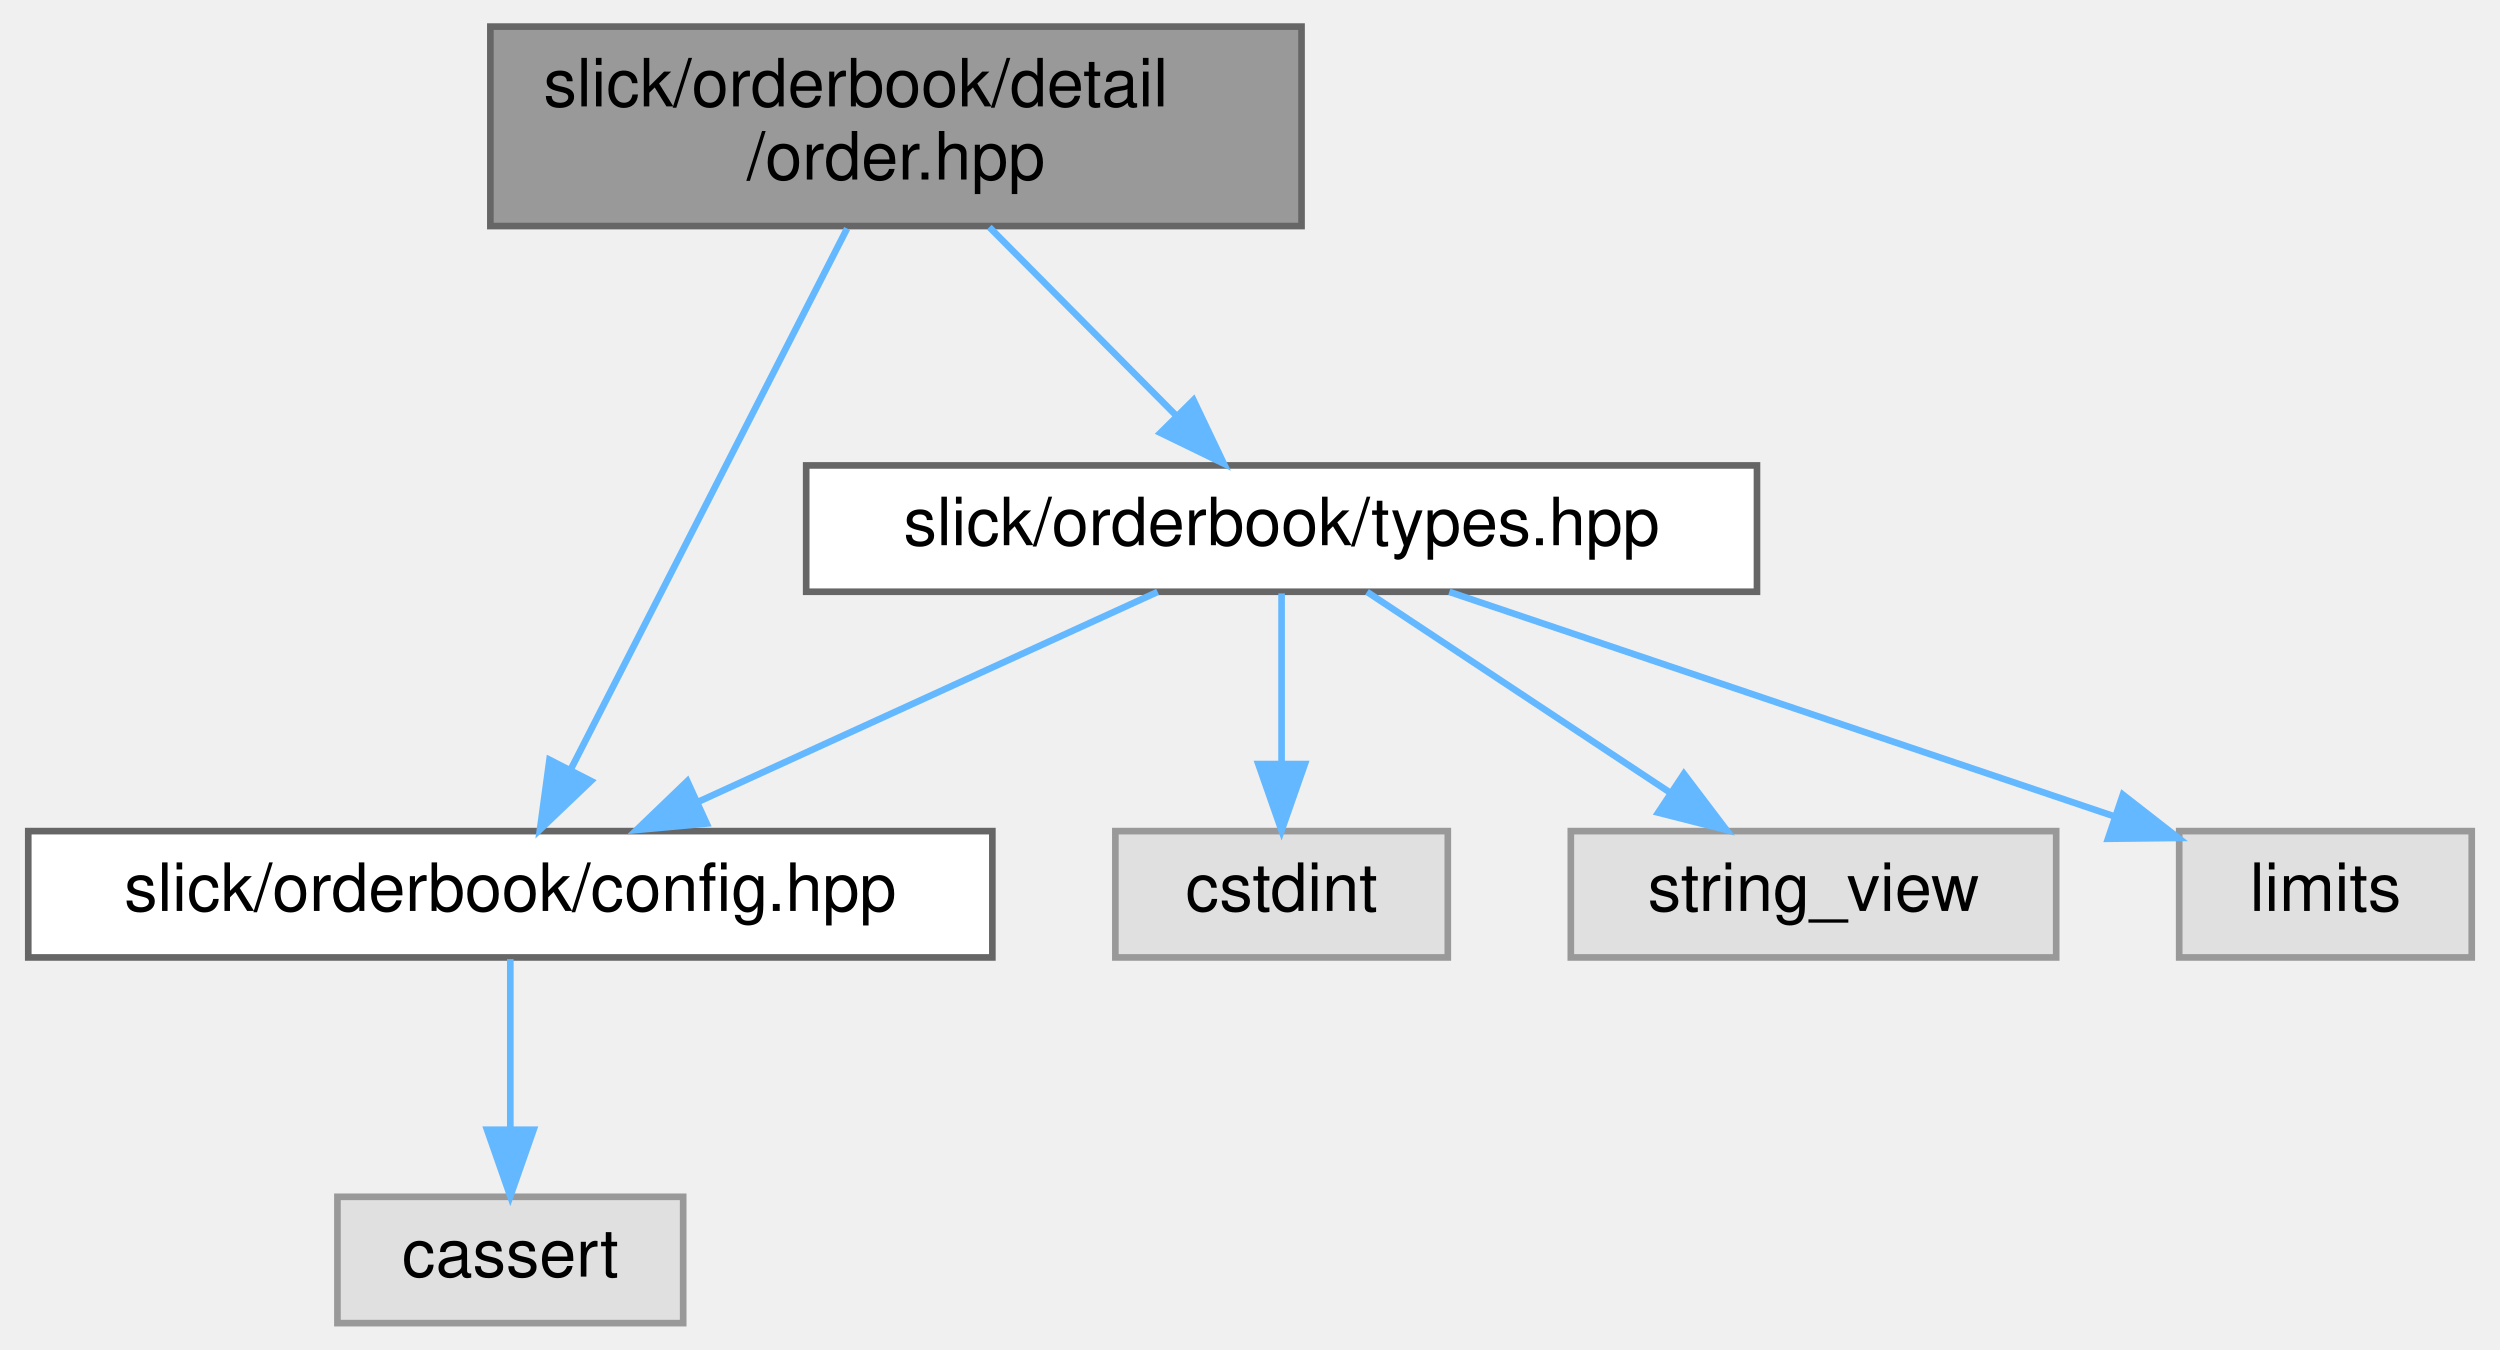
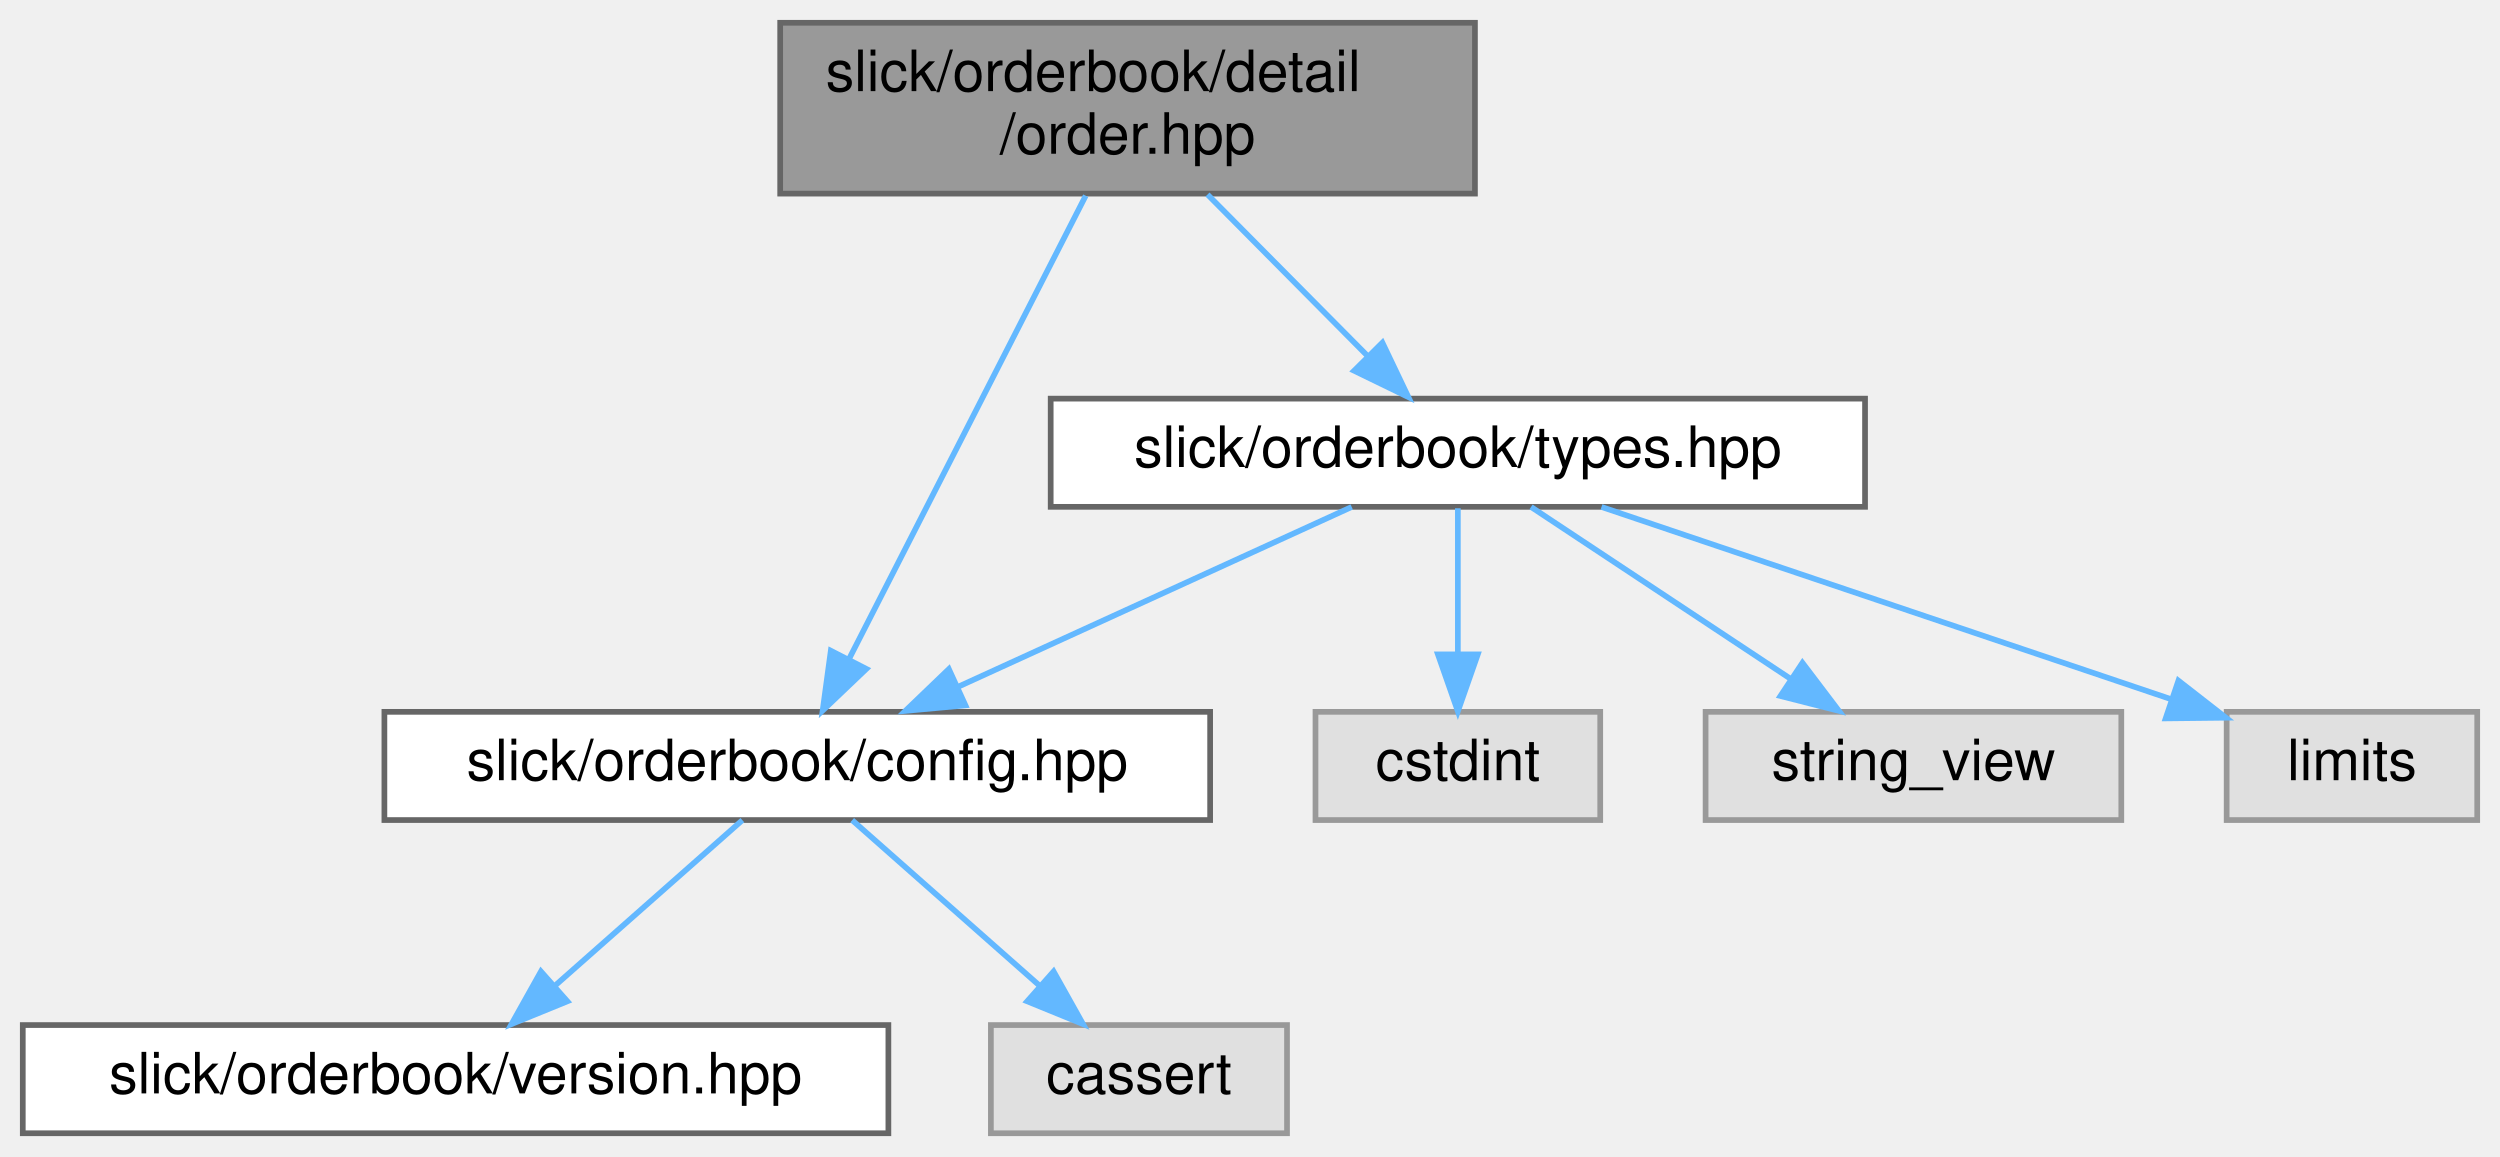
- <svg xmlns="http://www.w3.org/2000/svg" xmlns:xlink="http://www.w3.org/1999/xlink" width="376pt" height="203pt" viewBox="0.00 0.00 375.50 203.00">
+ <svg xmlns="http://www.w3.org/2000/svg" xmlns:xlink="http://www.w3.org/1999/xlink" width="439pt" height="203pt" viewBox="0.00 0.00 439.00 203.00">
  <g id="graph0" class="graph" transform="scale(1 1) rotate(0) translate(4 199)">
    <g id="Node000001" class="node">
      <g id="a_Node000001">
        <a xlink:title=" ">
-           <polygon fill="#999999" stroke="#666666" points="191.5,-195 69.5,-195 69.5,-165 191.5,-165 191.5,-195" />
-           <text text-anchor="start" x="77.5" y="-183" font-family="Helvetica,sans-Serif" font-size="10.00">slick/orderbook/detail</text>
-           <text text-anchor="middle" x="130.5" y="-172" font-family="Helvetica,sans-Serif" font-size="10.00">/order.hpp</text>
+           <polygon fill="#999999" stroke="#666666" points="255,-195 133,-195 133,-165 255,-165 255,-195" />
+           <text text-anchor="start" x="141" y="-183" font-family="Helvetica,sans-Serif" font-size="10.00">slick/orderbook/detail</text>
+           <text text-anchor="middle" x="194" y="-172" font-family="Helvetica,sans-Serif" font-size="10.00">/order.hpp</text>
        </a>
      </g>
    </g>
    <g id="Node000002" class="node">
      <g id="a_Node000002">
        <a xlink:href="config_8hpp.html" target="_top" xlink:title=" ">
-           <polygon fill="white" stroke="#666666" points="145,-74 0,-74 0,-55 145,-55 145,-74" />
-           <text text-anchor="middle" x="72.5" y="-62" font-family="Helvetica,sans-Serif" font-size="10.00">slick/orderbook/config.hpp</text>
+           <polygon fill="white" stroke="#666666" points="208.5,-74 63.5,-74 63.5,-55 208.5,-55 208.5,-74" />
+           <text text-anchor="middle" x="136" y="-62" font-family="Helvetica,sans-Serif" font-size="10.00">slick/orderbook/config.hpp</text>
        </a>
      </g>
    </g>
    <g id="edge1_Node000001_Node000002" class="edge">
      <g id="a_edge1_Node000001_Node000002">
        <a xlink:title=" ">
-           <path fill="none" stroke="#63b8ff" d="M123.15,-164.63C112.58,-143.93 93.08,-105.78 81.61,-83.32" />
-           <polygon fill="#63b8ff" stroke="#63b8ff" points="84.63,-81.54 76.96,-74.23 78.39,-84.73 84.63,-81.54" />
+           <path fill="none" stroke="#63b8ff" d="M186.65,-164.63C176.08,-143.93 156.58,-105.78 145.11,-83.32" />
+           <polygon fill="#63b8ff" stroke="#63b8ff" points="148.13,-81.54 140.46,-74.23 141.89,-84.73 148.13,-81.54" />
        </a>
      </g>
    </g>
-     <g id="Node000004" class="node">
-       <g id="a_Node000004">
+     <g id="Node000005" class="node">
+       <g id="a_Node000005">
        <a xlink:href="types_8hpp.html" target="_top" xlink:title=" ">
-           <polygon fill="white" stroke="#666666" points="260,-129 117,-129 117,-110 260,-110 260,-129" />
-           <text text-anchor="middle" x="188.5" y="-117" font-family="Helvetica,sans-Serif" font-size="10.00">slick/orderbook/types.hpp</text>
+           <polygon fill="white" stroke="#666666" points="323.5,-129 180.5,-129 180.5,-110 323.5,-110 323.5,-129" />
+           <text text-anchor="middle" x="252" y="-117" font-family="Helvetica,sans-Serif" font-size="10.00">slick/orderbook/types.hpp</text>
        </a>
      </g>
    </g>
-     <g id="edge3_Node000001_Node000004" class="edge">
-       <g id="a_edge3_Node000001_Node000004">
+     <g id="edge4_Node000001_Node000005" class="edge">
+       <g id="a_edge4_Node000001_Node000005">
        <a xlink:title=" ">
-           <path fill="none" stroke="#63b8ff" d="M144.54,-164.84C153.05,-156.26 163.91,-145.3 172.72,-136.42" />
-           <polygon fill="#63b8ff" stroke="#63b8ff" points="175.25,-138.83 179.81,-129.27 170.28,-133.9 175.25,-138.83" />
+           <path fill="none" stroke="#63b8ff" d="M208.04,-164.84C216.55,-156.26 227.41,-145.3 236.22,-136.42" />
+           <polygon fill="#63b8ff" stroke="#63b8ff" points="238.75,-138.83 243.31,-129.27 233.78,-133.9 238.75,-138.83" />
        </a>
      </g>
    </g>
    <g id="Node000003" class="node">
      <g id="a_Node000003">
-         <a xlink:title=" ">
-           <polygon fill="#e0e0e0" stroke="#999999" points="98.5,-19 46.5,-19 46.5,0 98.5,0 98.5,-19" />
-           <text text-anchor="middle" x="72.5" y="-7" font-family="Helvetica,sans-Serif" font-size="10.00">cassert</text>
+         <a xlink:href="version_8hpp.html" target="_top" xlink:title=" ">
+           <polygon fill="white" stroke="#666666" points="152,-19 0,-19 0,0 152,0 152,-19" />
+           <text text-anchor="middle" x="76" y="-7" font-family="Helvetica,sans-Serif" font-size="10.00">slick/orderbook/version.hpp</text>
        </a>
      </g>
    </g>
    <g id="edge2_Node000002_Node000003" class="edge">
      <g id="a_edge2_Node000002_Node000003">
        <a xlink:title=" ">
-           <path fill="none" stroke="#63b8ff" d="M72.5,-54.75C72.5,-47.8 72.5,-37.85 72.5,-29.13" />
-           <polygon fill="#63b8ff" stroke="#63b8ff" points="76,-29.09 72.5,-19.09 69,-29.09 76,-29.09" />
+           <path fill="none" stroke="#63b8ff" d="M126.36,-54.98C117.49,-47.15 104.13,-35.34 93.39,-25.86" />
+           <polygon fill="#63b8ff" stroke="#63b8ff" points="95.63,-23.17 85.82,-19.17 90.99,-28.41 95.63,-23.17" />
        </a>
      </g>
    </g>
-     <g id="edge4_Node000004_Node000002" class="edge">
-       <g id="a_edge4_Node000004_Node000002">
+     <g id="Node000004" class="node">
+       <g id="a_Node000004">
        <a xlink:title=" ">
-           <path fill="none" stroke="#63b8ff" d="M169.86,-109.98C151.2,-101.46 122.25,-88.23 100.76,-78.41" />
-           <polygon fill="#63b8ff" stroke="#63b8ff" points="102.03,-75.14 91.48,-74.17 99.12,-81.51 102.03,-75.14" />
+           <polygon fill="#e0e0e0" stroke="#999999" points="222,-19 170,-19 170,0 222,0 222,-19" />
+           <text text-anchor="middle" x="196" y="-7" font-family="Helvetica,sans-Serif" font-size="10.00">cassert</text>
        </a>
      </g>
    </g>
-     <g id="Node000005" class="node">
-       <g id="a_Node000005">
+     <g id="edge3_Node000002_Node000004" class="edge">
+       <g id="a_edge3_Node000002_Node000004">
        <a xlink:title=" ">
-           <polygon fill="#e0e0e0" stroke="#999999" points="213.5,-74 163.5,-74 163.5,-55 213.5,-55 213.5,-74" />
-           <text text-anchor="middle" x="188.5" y="-62" font-family="Helvetica,sans-Serif" font-size="10.00">cstdint</text>
+           <path fill="none" stroke="#63b8ff" d="M145.64,-54.98C154.51,-47.15 167.87,-35.34 178.61,-25.86" />
+           <polygon fill="#63b8ff" stroke="#63b8ff" points="181.01,-28.41 186.18,-19.17 176.37,-23.17 181.01,-28.41" />
        </a>
      </g>
    </g>
-     <g id="edge5_Node000004_Node000005" class="edge">
-       <g id="a_edge5_Node000004_Node000005">
+     <g id="edge5_Node000005_Node000002" class="edge">
+       <g id="a_edge5_Node000005_Node000002">
        <a xlink:title=" ">
-           <path fill="none" stroke="#63b8ff" d="M188.5,-109.75C188.5,-102.8 188.5,-92.85 188.5,-84.13" />
-           <polygon fill="#63b8ff" stroke="#63b8ff" points="192,-84.09 188.5,-74.09 185,-84.09 192,-84.09" />
+           <path fill="none" stroke="#63b8ff" d="M233.36,-109.98C214.7,-101.46 185.75,-88.23 164.26,-78.41" />
+           <polygon fill="#63b8ff" stroke="#63b8ff" points="165.53,-75.14 154.98,-74.17 162.62,-81.51 165.53,-75.14" />
        </a>
      </g>
    </g>
    <g id="Node000006" class="node">
      <g id="a_Node000006">
        <a xlink:title=" ">
-           <polygon fill="#e0e0e0" stroke="#999999" points="305,-74 232,-74 232,-55 305,-55 305,-74" />
-           <text text-anchor="middle" x="268.5" y="-62" font-family="Helvetica,sans-Serif" font-size="10.00">string_view</text>
+           <polygon fill="#e0e0e0" stroke="#999999" points="277,-74 227,-74 227,-55 277,-55 277,-74" />
+           <text text-anchor="middle" x="252" y="-62" font-family="Helvetica,sans-Serif" font-size="10.00">cstdint</text>
        </a>
      </g>
    </g>
-     <g id="edge6_Node000004_Node000006" class="edge">
-       <g id="a_edge6_Node000004_Node000006">
+     <g id="edge6_Node000005_Node000006" class="edge">
+       <g id="a_edge6_Node000005_Node000006">
        <a xlink:title=" ">
-           <path fill="none" stroke="#63b8ff" d="M201.35,-109.98C213.64,-101.84 232.41,-89.41 246.98,-79.76" />
-           <polygon fill="#63b8ff" stroke="#63b8ff" points="249.01,-82.61 255.41,-74.17 245.14,-76.78 249.01,-82.61" />
+           <path fill="none" stroke="#63b8ff" d="M252,-109.75C252,-102.8 252,-92.85 252,-84.13" />
+           <polygon fill="#63b8ff" stroke="#63b8ff" points="255.5,-84.09 252,-74.09 248.5,-84.09 255.5,-84.09" />
        </a>
      </g>
    </g>
    <g id="Node000007" class="node">
      <g id="a_Node000007">
        <a xlink:title=" ">
-           <polygon fill="#e0e0e0" stroke="#999999" points="367.5,-74 323.5,-74 323.5,-55 367.5,-55 367.5,-74" />
-           <text text-anchor="middle" x="345.5" y="-62" font-family="Helvetica,sans-Serif" font-size="10.00">limits</text>
+           <polygon fill="#e0e0e0" stroke="#999999" points="368.5,-74 295.5,-74 295.5,-55 368.5,-55 368.5,-74" />
+           <text text-anchor="middle" x="332" y="-62" font-family="Helvetica,sans-Serif" font-size="10.00">string_view</text>
        </a>
      </g>
    </g>
-     <g id="edge7_Node000004_Node000007" class="edge">
-       <g id="a_edge7_Node000004_Node000007">
+     <g id="edge7_Node000005_Node000007" class="edge">
+       <g id="a_edge7_Node000005_Node000007">
        <a xlink:title=" ">
-           <path fill="none" stroke="#63b8ff" d="M213.72,-109.98C240.86,-100.82 284.09,-86.23 313.57,-76.28" />
-           <polygon fill="#63b8ff" stroke="#63b8ff" points="315.03,-79.48 323.38,-72.97 312.79,-72.85 315.03,-79.48" />
+           <path fill="none" stroke="#63b8ff" d="M264.85,-109.98C277.14,-101.84 295.91,-89.41 310.48,-79.76" />
+           <polygon fill="#63b8ff" stroke="#63b8ff" points="312.51,-82.61 318.91,-74.17 308.64,-76.78 312.51,-82.61" />
+         </a>
+       </g>
+     </g>
+     <g id="Node000008" class="node">
+       <g id="a_Node000008">
+         <a xlink:title=" ">
+           <polygon fill="#e0e0e0" stroke="#999999" points="431,-74 387,-74 387,-55 431,-55 431,-74" />
+           <text text-anchor="middle" x="409" y="-62" font-family="Helvetica,sans-Serif" font-size="10.00">limits</text>
+         </a>
+       </g>
+     </g>
+     <g id="edge8_Node000005_Node000008" class="edge">
+       <g id="a_edge8_Node000005_Node000008">
+         <a xlink:title=" ">
+           <path fill="none" stroke="#63b8ff" d="M277.22,-109.98C304.36,-100.82 347.59,-86.23 377.07,-76.28" />
+           <polygon fill="#63b8ff" stroke="#63b8ff" points="378.53,-79.48 386.88,-72.97 376.29,-72.85 378.53,-79.48" />
        </a>
      </g>
    </g>
  </g>
</svg>
